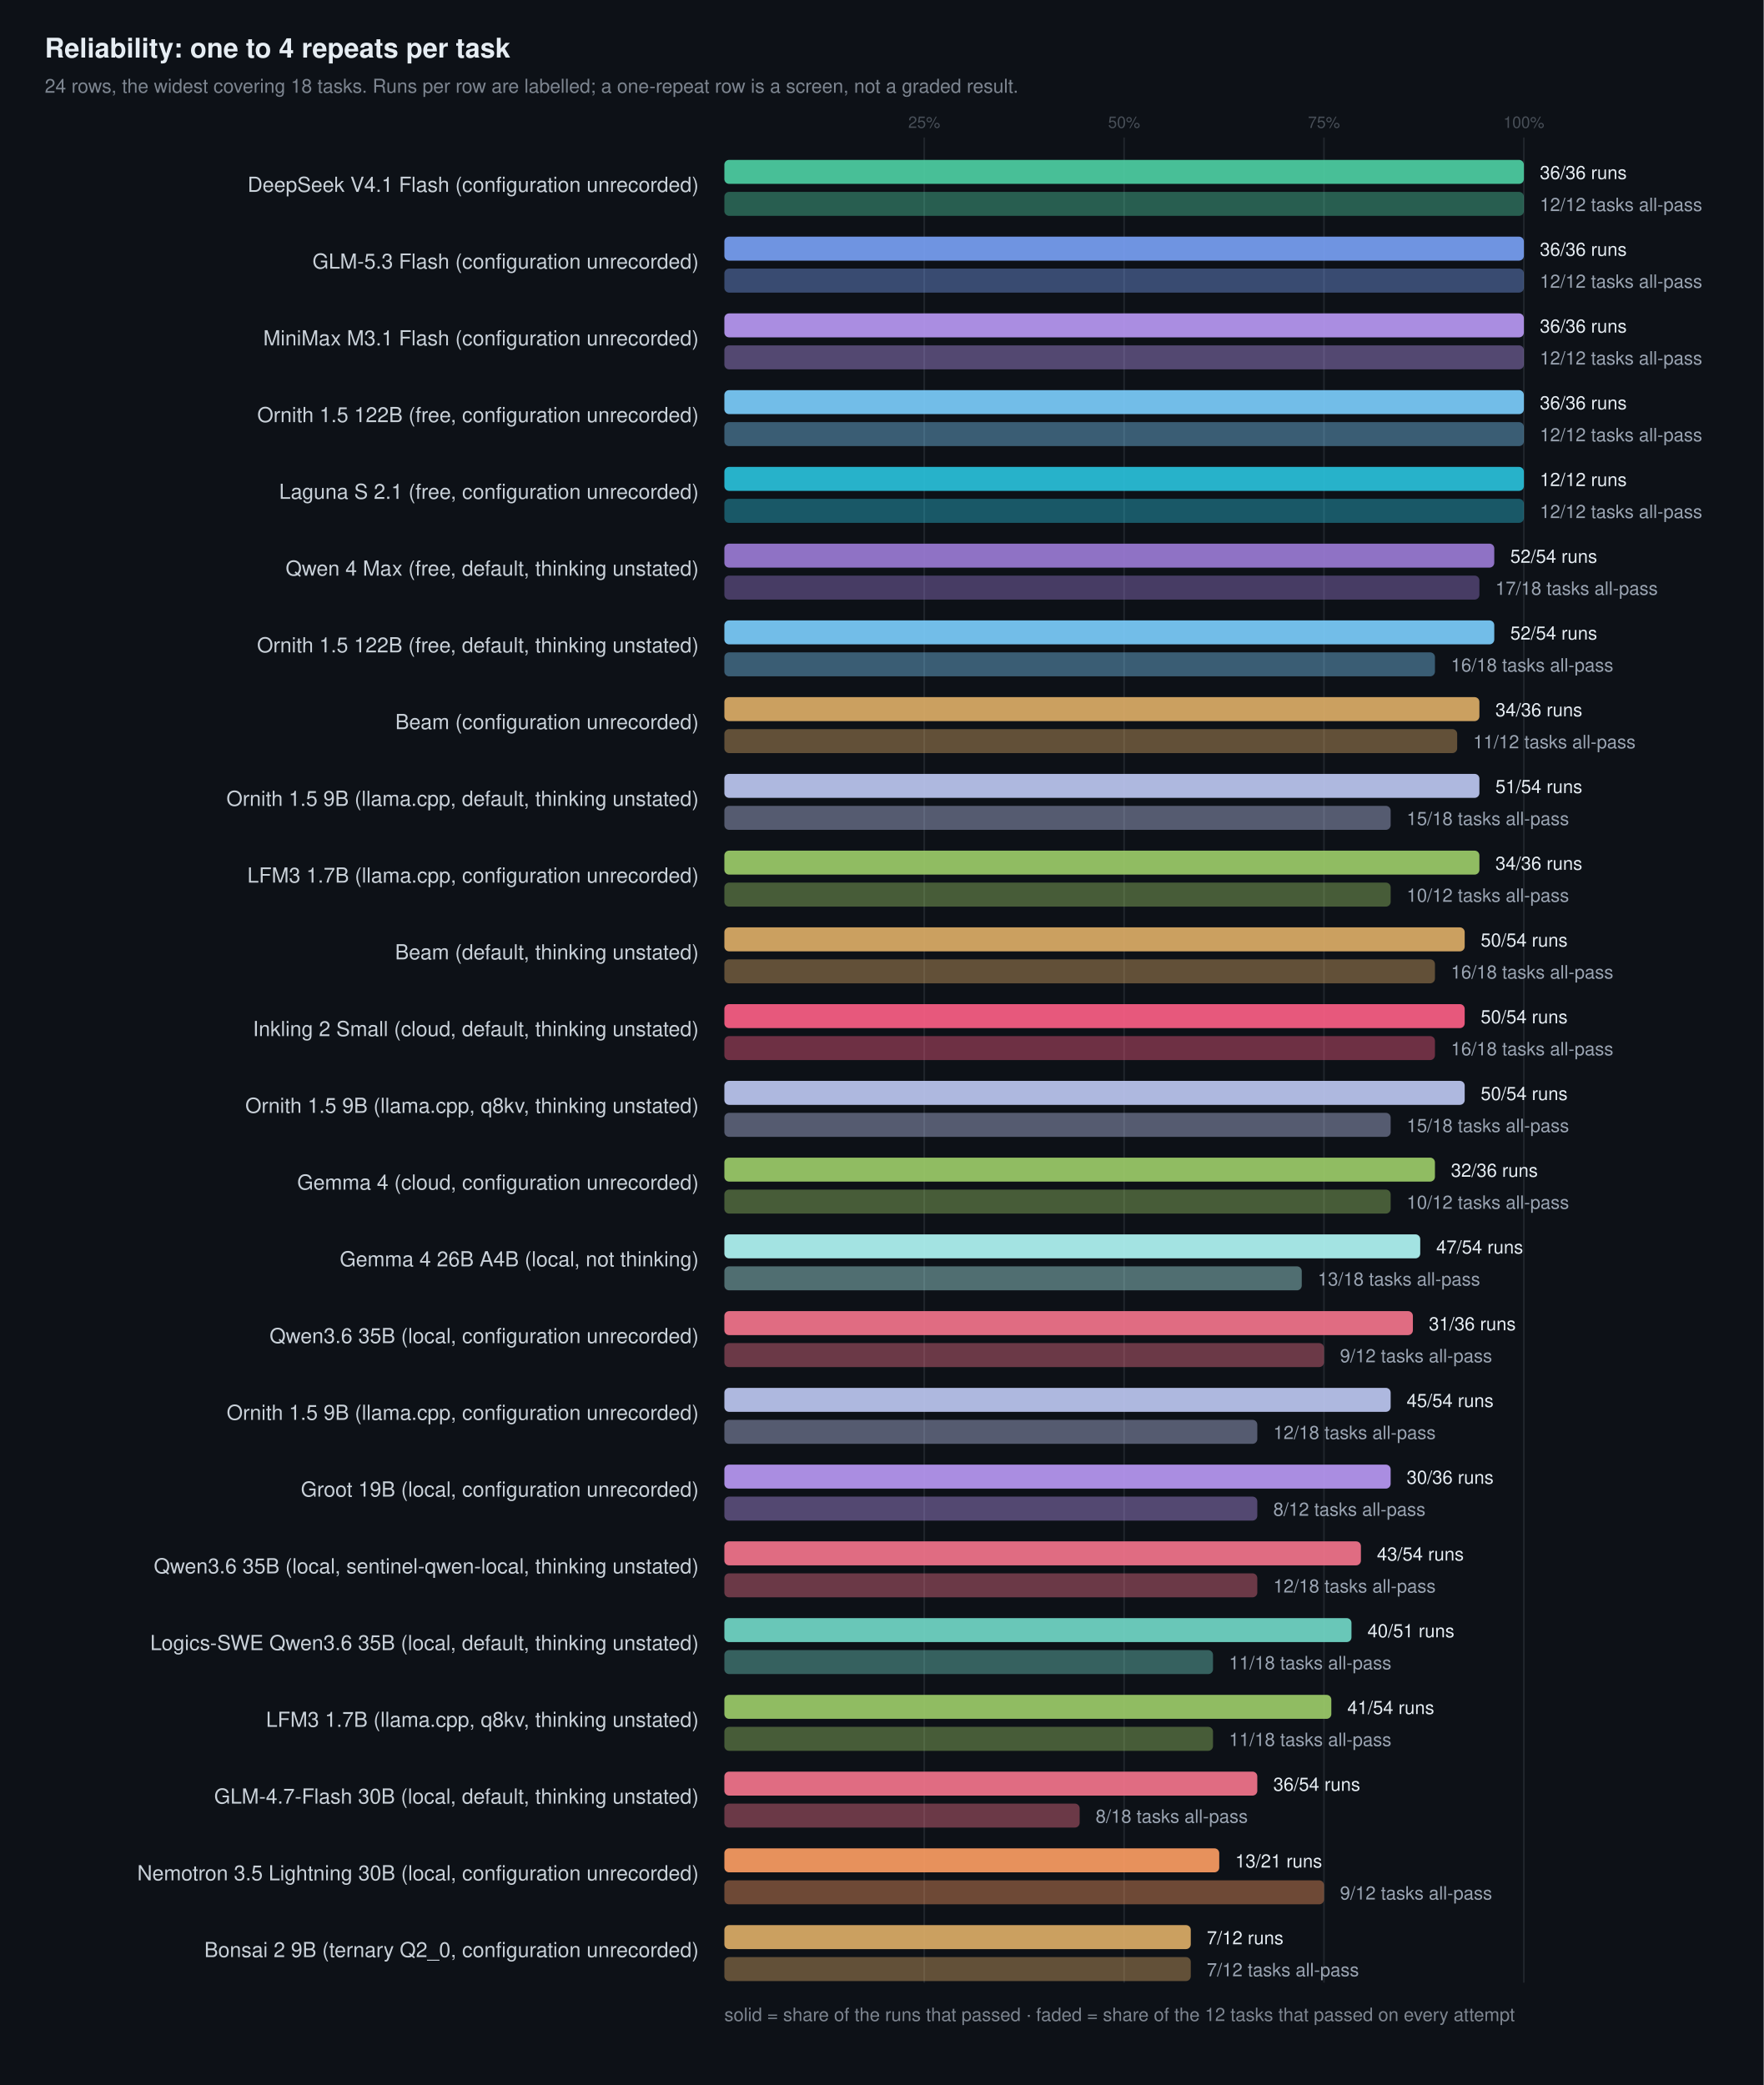
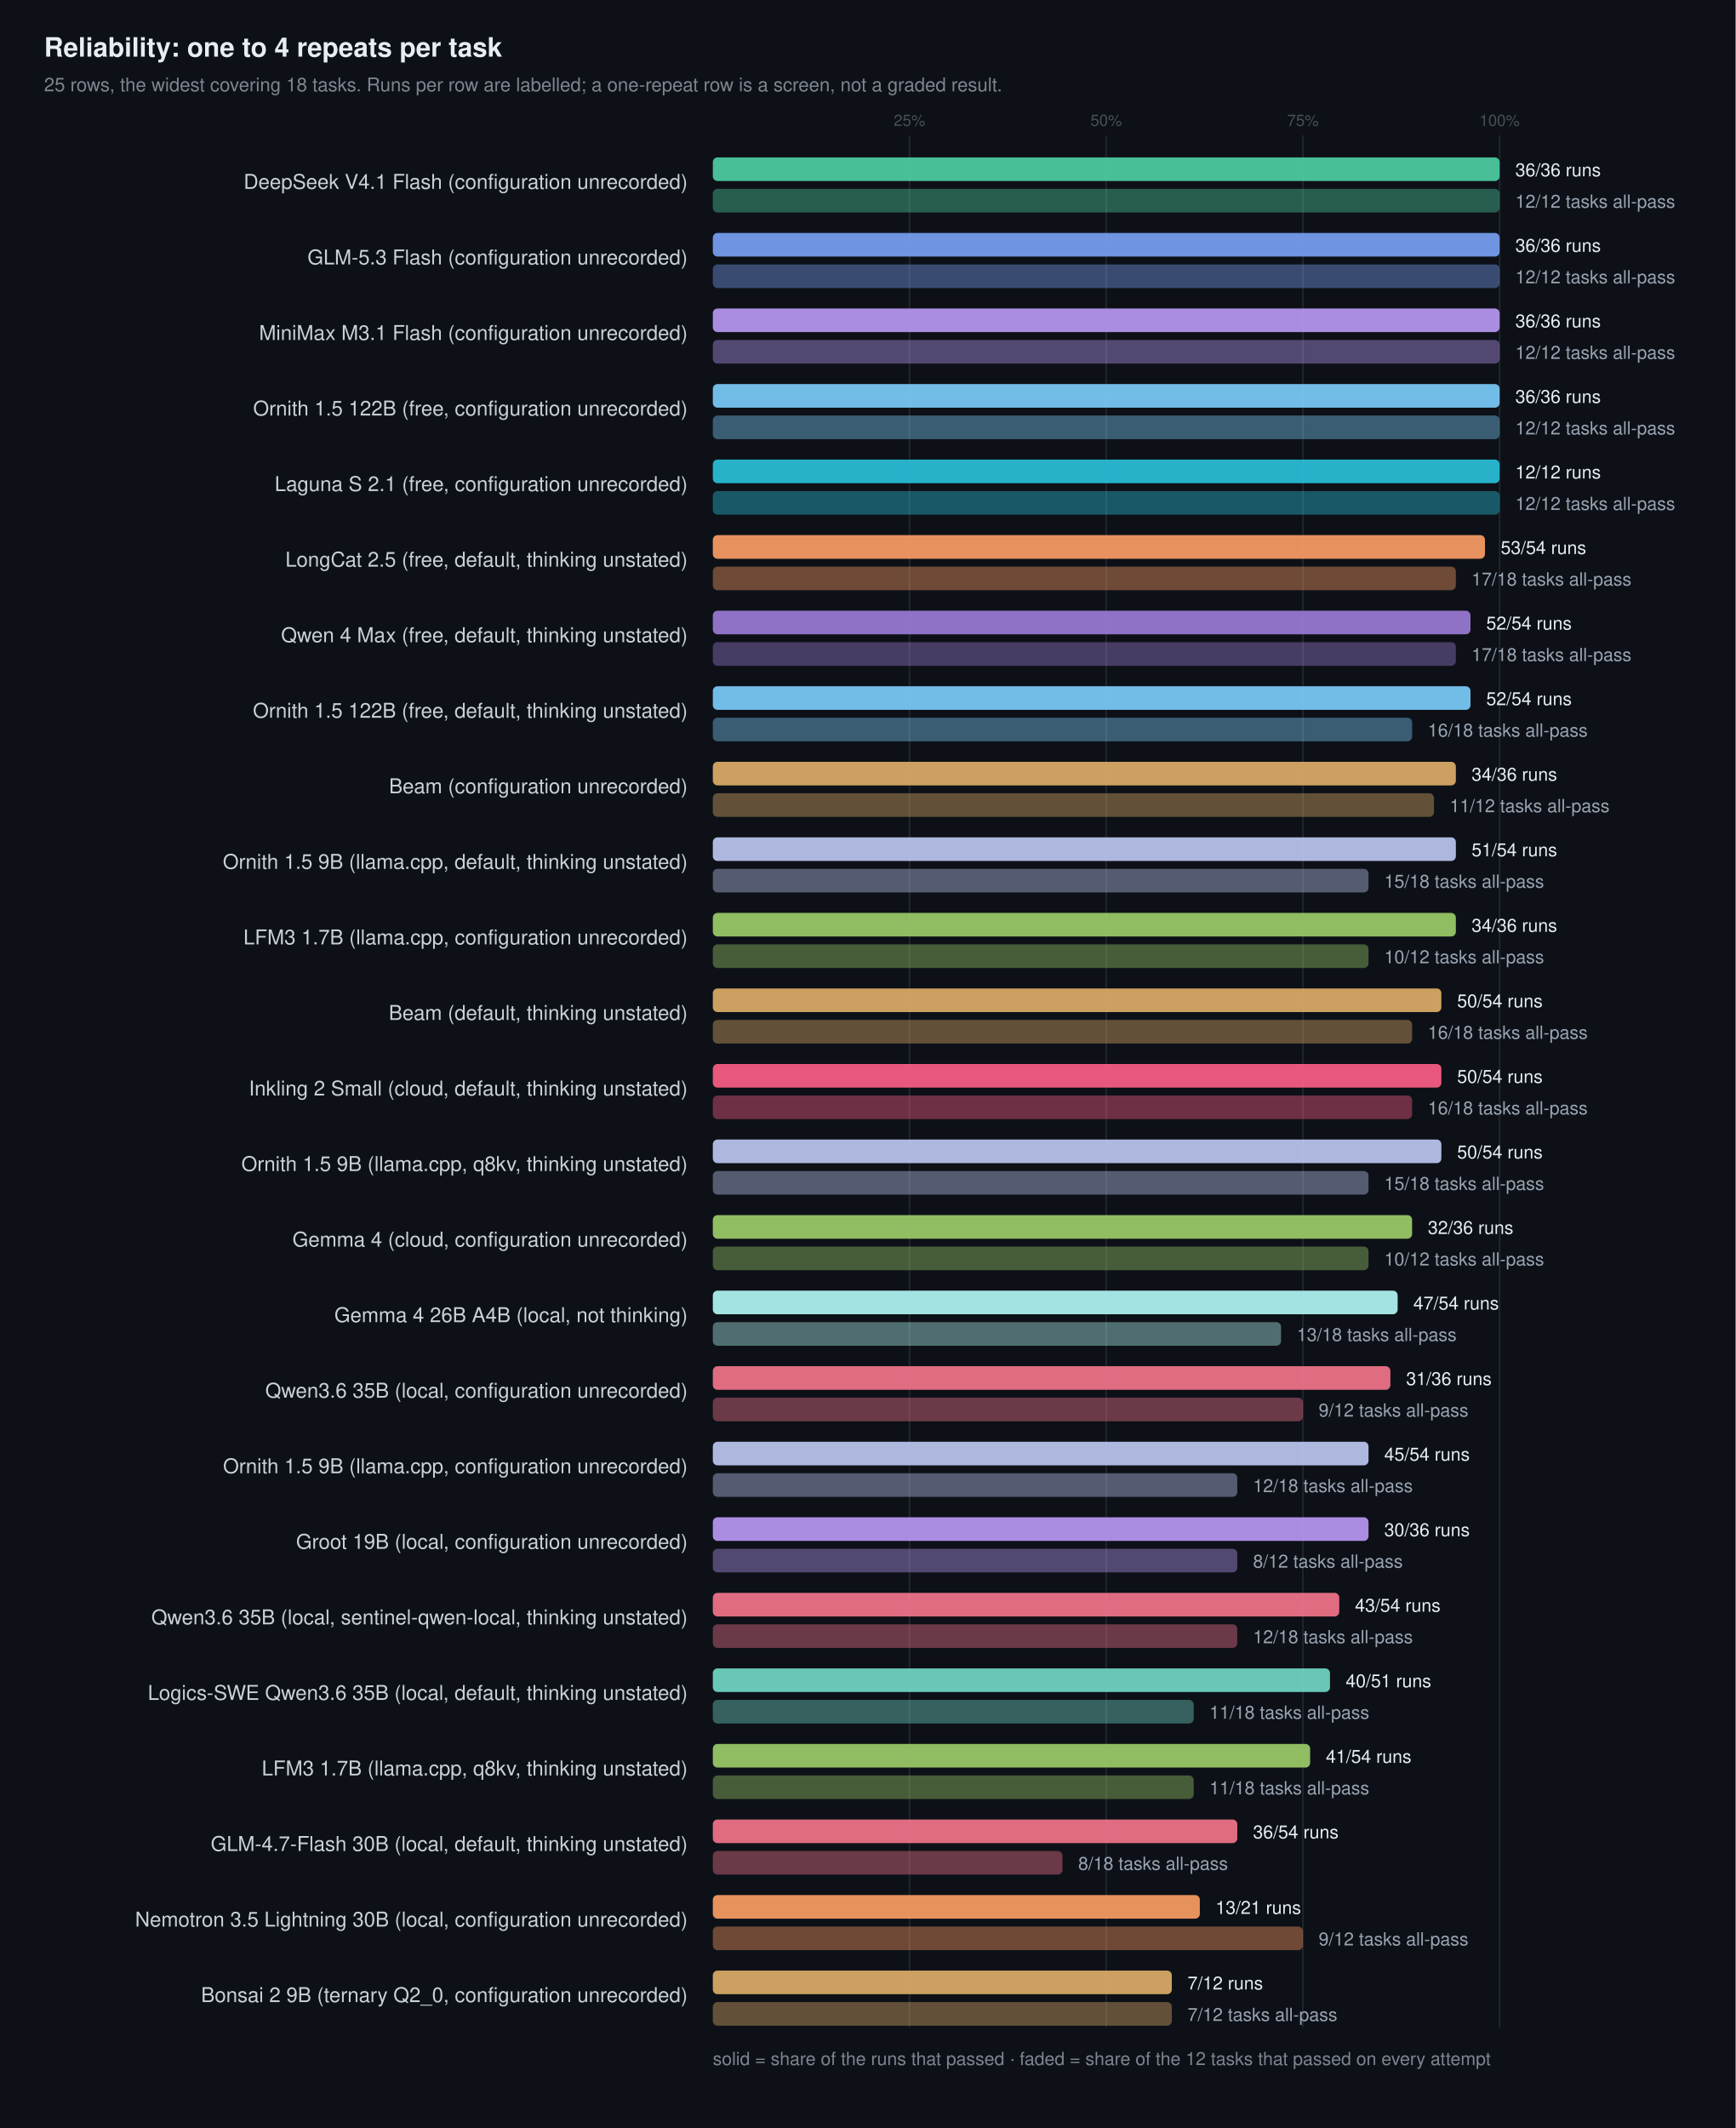
- <svg xmlns="http://www.w3.org/2000/svg" width="1103" height="1304" viewBox="0 0 1103 1304" font-family="ui-sans-serif, -apple-system, Segoe UI, Helvetica, Arial, sans-serif">
+ <svg xmlns="http://www.w3.org/2000/svg" width="1103" height="1352" viewBox="0 0 1103 1352" font-family="ui-sans-serif, -apple-system, Segoe UI, Helvetica, Arial, sans-serif">
  <rect width="100%" height="100%" fill="#0d1117" />
  <text x="28" y="36" fill="#e6edf3" font-size="17" font-weight="600">Reliability: one to 4 repeats per task</text>
-   <text x="28" y="58" fill="#7d8590" font-size="12">24 rows, the widest covering 18 tasks. Runs per row are labelled; a one-repeat row is a screen, not a graded result.</text>
-   <line x1="578.0" y1="86" x2="578.0" y2="1240" stroke="#21262d" stroke-width="1" />
+   <text x="28" y="58" fill="#7d8590" font-size="12">25 rows, the widest covering 18 tasks. Runs per row are labelled; a one-repeat row is a screen, not a graded result.</text>
+   <line x1="578.0" y1="86" x2="578.0" y2="1288" stroke="#21262d" stroke-width="1" />
  <text x="578.0" y="80" fill="#484f58" font-size="10" text-anchor="middle">25%</text>
-   <line x1="703.0" y1="86" x2="703.0" y2="1240" stroke="#21262d" stroke-width="1" />
+   <line x1="703.0" y1="86" x2="703.0" y2="1288" stroke="#21262d" stroke-width="1" />
  <text x="703.0" y="80" fill="#484f58" font-size="10" text-anchor="middle">50%</text>
-   <line x1="828.0" y1="86" x2="828.0" y2="1240" stroke="#21262d" stroke-width="1" />
+   <line x1="828.0" y1="86" x2="828.0" y2="1288" stroke="#21262d" stroke-width="1" />
  <text x="828.0" y="80" fill="#484f58" font-size="10" text-anchor="middle">75%</text>
-   <line x1="953.0" y1="86" x2="953.0" y2="1240" stroke="#21262d" stroke-width="1" />
+   <line x1="953.0" y1="86" x2="953.0" y2="1288" stroke="#21262d" stroke-width="1" />
  <text x="953.0" y="80" fill="#484f58" font-size="10" text-anchor="middle">100%</text>
  <text x="437" y="120" fill="#c9d1d9" font-size="13" text-anchor="end">DeepSeek V4.1 Flash (configuration unrecorded)</text>
  <rect x="453" y="100" width="500.0" height="15" rx="3" fill="#4fd1a5" opacity="0.9" />
  <text x="963.0" y="112" fill="#e6edf3" font-size="11.5">36/36 runs</text>
  <rect x="453" y="120" width="500.0" height="15" rx="3" fill="#4fd1a5" opacity="0.4" />
  <text x="963.0" y="132" fill="#9aa4b2" font-size="11.5">12/12 tasks all-pass</text>
  <text x="437" y="168" fill="#c9d1d9" font-size="13" text-anchor="end">GLM-5.3 Flash (configuration unrecorded)</text>
  <rect x="453" y="148" width="500.0" height="15" rx="3" fill="#7aa2f7" opacity="0.9" />
  <text x="963.0" y="160" fill="#e6edf3" font-size="11.5">36/36 runs</text>
  <rect x="453" y="168" width="500.0" height="15" rx="3" fill="#7aa2f7" opacity="0.4" />
  <text x="963.0" y="180" fill="#9aa4b2" font-size="11.5">12/12 tasks all-pass</text>
  <text x="437" y="216" fill="#c9d1d9" font-size="13" text-anchor="end">MiniMax M3.1 Flash (configuration unrecorded)</text>
  <rect x="453" y="196" width="500.0" height="15" rx="3" fill="#bb9af7" opacity="0.9" />
  <text x="963.0" y="208" fill="#e6edf3" font-size="11.5">36/36 runs</text>
  <rect x="453" y="216" width="500.0" height="15" rx="3" fill="#bb9af7" opacity="0.4" />
  <text x="963.0" y="228" fill="#9aa4b2" font-size="11.5">12/12 tasks all-pass</text>
  <text x="437" y="264" fill="#c9d1d9" font-size="13" text-anchor="end">Ornith 1.5 122B (free, configuration unrecorded)</text>
  <rect x="453" y="244" width="500.0" height="15" rx="3" fill="#7dcfff" opacity="0.9" />
  <text x="963.0" y="256" fill="#e6edf3" font-size="11.5">36/36 runs</text>
  <rect x="453" y="264" width="500.0" height="15" rx="3" fill="#7dcfff" opacity="0.4" />
  <text x="963.0" y="276" fill="#9aa4b2" font-size="11.5">12/12 tasks all-pass</text>
  <text x="437" y="312" fill="#c9d1d9" font-size="13" text-anchor="end">Laguna S 2.1 (free, configuration unrecorded)</text>
  <rect x="453" y="292" width="500.0" height="15" rx="3" fill="#2ac3de" opacity="0.9" />
  <text x="963.0" y="304" fill="#e6edf3" font-size="11.5">12/12 runs</text>
  <rect x="453" y="312" width="500.0" height="15" rx="3" fill="#2ac3de" opacity="0.4" />
  <text x="963.0" y="324" fill="#9aa4b2" font-size="11.5">12/12 tasks all-pass</text>
-   <text x="437" y="360" fill="#c9d1d9" font-size="13" text-anchor="end">Qwen 4 Max (free, default, thinking unstated)</text>
-   <rect x="453" y="340" width="481.5" height="15" rx="3" fill="#9d7cd8" opacity="0.9" />
-   <text x="944.5" y="352" fill="#e6edf3" font-size="11.5">52/54 runs</text>
-   <rect x="453" y="360" width="472.2" height="15" rx="3" fill="#9d7cd8" opacity="0.4" />
+   <text x="437" y="360" fill="#c9d1d9" font-size="13" text-anchor="end">LongCat 2.5 (free, default, thinking unstated)</text>
+   <rect x="453" y="340" width="490.7" height="15" rx="3" fill="#ffa066" opacity="0.9" />
+   <text x="953.7" y="352" fill="#e6edf3" font-size="11.5">53/54 runs</text>
+   <rect x="453" y="360" width="472.2" height="15" rx="3" fill="#ffa066" opacity="0.4" />
  <text x="935.2" y="372" fill="#9aa4b2" font-size="11.5">17/18 tasks all-pass</text>
-   <text x="437" y="408" fill="#c9d1d9" font-size="13" text-anchor="end">Ornith 1.5 122B (free, default, thinking unstated)</text>
-   <rect x="453" y="388" width="481.5" height="15" rx="3" fill="#7dcfff" opacity="0.9" />
+   <text x="437" y="408" fill="#c9d1d9" font-size="13" text-anchor="end">Qwen 4 Max (free, default, thinking unstated)</text>
+   <rect x="453" y="388" width="481.5" height="15" rx="3" fill="#9d7cd8" opacity="0.9" />
  <text x="944.5" y="400" fill="#e6edf3" font-size="11.5">52/54 runs</text>
-   <rect x="453" y="408" width="444.4" height="15" rx="3" fill="#7dcfff" opacity="0.4" />
-   <text x="907.4" y="420" fill="#9aa4b2" font-size="11.5">16/18 tasks all-pass</text>
-   <text x="437" y="456" fill="#c9d1d9" font-size="13" text-anchor="end">Beam (configuration unrecorded)</text>
-   <rect x="453" y="436" width="472.2" height="15" rx="3" fill="#e0af68" opacity="0.9" />
-   <text x="935.2" y="448" fill="#e6edf3" font-size="11.5">34/36 runs</text>
-   <rect x="453" y="456" width="458.3" height="15" rx="3" fill="#e0af68" opacity="0.4" />
-   <text x="921.3" y="468" fill="#9aa4b2" font-size="11.5">11/12 tasks all-pass</text>
-   <text x="437" y="504" fill="#c9d1d9" font-size="13" text-anchor="end">Ornith 1.5 9B (llama.cpp, default, thinking unstated)</text>
-   <rect x="453" y="484" width="472.2" height="15" rx="3" fill="#c0caf5" opacity="0.9" />
-   <text x="935.2" y="496" fill="#e6edf3" font-size="11.5">51/54 runs</text>
-   <rect x="453" y="504" width="416.7" height="15" rx="3" fill="#c0caf5" opacity="0.4" />
-   <text x="879.7" y="516" fill="#9aa4b2" font-size="11.5">15/18 tasks all-pass</text>
-   <text x="437" y="552" fill="#c9d1d9" font-size="13" text-anchor="end">LFM3 1.7B (llama.cpp, configuration unrecorded)</text>
-   <rect x="453" y="532" width="472.2" height="15" rx="3" fill="#9ece6a" opacity="0.9" />
-   <text x="935.2" y="544" fill="#e6edf3" font-size="11.5">34/36 runs</text>
-   <rect x="453" y="552" width="416.7" height="15" rx="3" fill="#9ece6a" opacity="0.4" />
-   <text x="879.7" y="564" fill="#9aa4b2" font-size="11.5">10/12 tasks all-pass</text>
-   <text x="437" y="600" fill="#c9d1d9" font-size="13" text-anchor="end">Beam (default, thinking unstated)</text>
-   <rect x="453" y="580" width="463.0" height="15" rx="3" fill="#e0af68" opacity="0.9" />
-   <text x="926.0" y="592" fill="#e6edf3" font-size="11.5">50/54 runs</text>
-   <rect x="453" y="600" width="444.4" height="15" rx="3" fill="#e0af68" opacity="0.4" />
-   <text x="907.4" y="612" fill="#9aa4b2" font-size="11.5">16/18 tasks all-pass</text>
-   <text x="437" y="648" fill="#c9d1d9" font-size="13" text-anchor="end">Inkling 2 Small (cloud, default, thinking unstated)</text>
-   <rect x="453" y="628" width="463.0" height="15" rx="3" fill="#ff5f87" opacity="0.9" />
+   <rect x="453" y="408" width="472.2" height="15" rx="3" fill="#9d7cd8" opacity="0.4" />
+   <text x="935.2" y="420" fill="#9aa4b2" font-size="11.5">17/18 tasks all-pass</text>
+   <text x="437" y="456" fill="#c9d1d9" font-size="13" text-anchor="end">Ornith 1.5 122B (free, default, thinking unstated)</text>
+   <rect x="453" y="436" width="481.5" height="15" rx="3" fill="#7dcfff" opacity="0.9" />
+   <text x="944.5" y="448" fill="#e6edf3" font-size="11.5">52/54 runs</text>
+   <rect x="453" y="456" width="444.4" height="15" rx="3" fill="#7dcfff" opacity="0.4" />
+   <text x="907.4" y="468" fill="#9aa4b2" font-size="11.5">16/18 tasks all-pass</text>
+   <text x="437" y="504" fill="#c9d1d9" font-size="13" text-anchor="end">Beam (configuration unrecorded)</text>
+   <rect x="453" y="484" width="472.2" height="15" rx="3" fill="#e0af68" opacity="0.9" />
+   <text x="935.2" y="496" fill="#e6edf3" font-size="11.5">34/36 runs</text>
+   <rect x="453" y="504" width="458.3" height="15" rx="3" fill="#e0af68" opacity="0.4" />
+   <text x="921.3" y="516" fill="#9aa4b2" font-size="11.5">11/12 tasks all-pass</text>
+   <text x="437" y="552" fill="#c9d1d9" font-size="13" text-anchor="end">Ornith 1.5 9B (llama.cpp, default, thinking unstated)</text>
+   <rect x="453" y="532" width="472.2" height="15" rx="3" fill="#c0caf5" opacity="0.9" />
+   <text x="935.2" y="544" fill="#e6edf3" font-size="11.5">51/54 runs</text>
+   <rect x="453" y="552" width="416.7" height="15" rx="3" fill="#c0caf5" opacity="0.4" />
+   <text x="879.7" y="564" fill="#9aa4b2" font-size="11.5">15/18 tasks all-pass</text>
+   <text x="437" y="600" fill="#c9d1d9" font-size="13" text-anchor="end">LFM3 1.7B (llama.cpp, configuration unrecorded)</text>
+   <rect x="453" y="580" width="472.2" height="15" rx="3" fill="#9ece6a" opacity="0.9" />
+   <text x="935.2" y="592" fill="#e6edf3" font-size="11.5">34/36 runs</text>
+   <rect x="453" y="600" width="416.7" height="15" rx="3" fill="#9ece6a" opacity="0.4" />
+   <text x="879.7" y="612" fill="#9aa4b2" font-size="11.5">10/12 tasks all-pass</text>
+   <text x="437" y="648" fill="#c9d1d9" font-size="13" text-anchor="end">Beam (default, thinking unstated)</text>
+   <rect x="453" y="628" width="463.0" height="15" rx="3" fill="#e0af68" opacity="0.9" />
  <text x="926.0" y="640" fill="#e6edf3" font-size="11.5">50/54 runs</text>
-   <rect x="453" y="648" width="444.4" height="15" rx="3" fill="#ff5f87" opacity="0.4" />
+   <rect x="453" y="648" width="444.4" height="15" rx="3" fill="#e0af68" opacity="0.4" />
  <text x="907.4" y="660" fill="#9aa4b2" font-size="11.5">16/18 tasks all-pass</text>
-   <text x="437" y="696" fill="#c9d1d9" font-size="13" text-anchor="end">Ornith 1.5 9B (llama.cpp, q8kv, thinking unstated)</text>
-   <rect x="453" y="676" width="463.0" height="15" rx="3" fill="#c0caf5" opacity="0.9" />
+   <text x="437" y="696" fill="#c9d1d9" font-size="13" text-anchor="end">Inkling 2 Small (cloud, default, thinking unstated)</text>
+   <rect x="453" y="676" width="463.0" height="15" rx="3" fill="#ff5f87" opacity="0.9" />
  <text x="926.0" y="688" fill="#e6edf3" font-size="11.5">50/54 runs</text>
-   <rect x="453" y="696" width="416.7" height="15" rx="3" fill="#c0caf5" opacity="0.4" />
-   <text x="879.7" y="708" fill="#9aa4b2" font-size="11.5">15/18 tasks all-pass</text>
-   <text x="437" y="744" fill="#c9d1d9" font-size="13" text-anchor="end">Gemma 4 (cloud, configuration unrecorded)</text>
-   <rect x="453" y="724" width="444.4" height="15" rx="3" fill="#9ece6a" opacity="0.9" />
-   <text x="907.4" y="736" fill="#e6edf3" font-size="11.5">32/36 runs</text>
-   <rect x="453" y="744" width="416.7" height="15" rx="3" fill="#9ece6a" opacity="0.4" />
-   <text x="879.7" y="756" fill="#9aa4b2" font-size="11.5">10/12 tasks all-pass</text>
-   <text x="437" y="792" fill="#c9d1d9" font-size="13" text-anchor="end">Gemma 4 26B A4B (local, not thinking)</text>
-   <rect x="453" y="772" width="435.2" height="15" rx="3" fill="#b4f9f8" opacity="0.9" />
-   <text x="898.2" y="784" fill="#e6edf3" font-size="11.5">47/54 runs</text>
-   <rect x="453" y="792" width="361.1" height="15" rx="3" fill="#b4f9f8" opacity="0.4" />
-   <text x="824.1" y="804" fill="#9aa4b2" font-size="11.5">13/18 tasks all-pass</text>
-   <text x="437" y="840" fill="#c9d1d9" font-size="13" text-anchor="end">Qwen3.6 35B (local, configuration unrecorded)</text>
-   <rect x="453" y="820" width="430.6" height="15" rx="3" fill="#f7768e" opacity="0.9" />
-   <text x="893.6" y="832" fill="#e6edf3" font-size="11.5">31/36 runs</text>
-   <rect x="453" y="840" width="375.0" height="15" rx="3" fill="#f7768e" opacity="0.4" />
-   <text x="838.0" y="852" fill="#9aa4b2" font-size="11.5">9/12 tasks all-pass</text>
-   <text x="437" y="888" fill="#c9d1d9" font-size="13" text-anchor="end">Ornith 1.5 9B (llama.cpp, configuration unrecorded)</text>
-   <rect x="453" y="868" width="416.7" height="15" rx="3" fill="#c0caf5" opacity="0.9" />
-   <text x="879.7" y="880" fill="#e6edf3" font-size="11.5">45/54 runs</text>
-   <rect x="453" y="888" width="333.3" height="15" rx="3" fill="#c0caf5" opacity="0.4" />
-   <text x="796.3" y="900" fill="#9aa4b2" font-size="11.5">12/18 tasks all-pass</text>
-   <text x="437" y="936" fill="#c9d1d9" font-size="13" text-anchor="end">Groot 19B (local, configuration unrecorded)</text>
-   <rect x="453" y="916" width="416.7" height="15" rx="3" fill="#bb9af7" opacity="0.9" />
-   <text x="879.7" y="928" fill="#e6edf3" font-size="11.5">30/36 runs</text>
-   <rect x="453" y="936" width="333.3" height="15" rx="3" fill="#bb9af7" opacity="0.4" />
-   <text x="796.3" y="948" fill="#9aa4b2" font-size="11.5">8/12 tasks all-pass</text>
-   <text x="437" y="984" fill="#c9d1d9" font-size="13" text-anchor="end">Qwen3.6 35B (local, sentinel-qwen-local, thinking unstated)</text>
-   <rect x="453" y="964" width="398.1" height="15" rx="3" fill="#f7768e" opacity="0.9" />
-   <text x="861.1" y="976" fill="#e6edf3" font-size="11.5">43/54 runs</text>
-   <rect x="453" y="984" width="333.3" height="15" rx="3" fill="#f7768e" opacity="0.4" />
-   <text x="796.3" y="996" fill="#9aa4b2" font-size="11.5">12/18 tasks all-pass</text>
-   <text x="437" y="1032" fill="#c9d1d9" font-size="13" text-anchor="end">Logics-SWE Qwen3.6 35B (local, default, thinking unstated)</text>
-   <rect x="453" y="1012" width="392.2" height="15" rx="3" fill="#73daca" opacity="0.9" />
-   <text x="855.2" y="1024" fill="#e6edf3" font-size="11.5">40/51 runs</text>
-   <rect x="453" y="1032" width="305.6" height="15" rx="3" fill="#73daca" opacity="0.4" />
-   <text x="768.6" y="1044" fill="#9aa4b2" font-size="11.5">11/18 tasks all-pass</text>
-   <text x="437" y="1080" fill="#c9d1d9" font-size="13" text-anchor="end">LFM3 1.7B (llama.cpp, q8kv, thinking unstated)</text>
-   <rect x="453" y="1060" width="379.6" height="15" rx="3" fill="#9ece6a" opacity="0.9" />
-   <text x="842.6" y="1072" fill="#e6edf3" font-size="11.5">41/54 runs</text>
-   <rect x="453" y="1080" width="305.6" height="15" rx="3" fill="#9ece6a" opacity="0.4" />
+   <rect x="453" y="696" width="444.4" height="15" rx="3" fill="#ff5f87" opacity="0.4" />
+   <text x="907.4" y="708" fill="#9aa4b2" font-size="11.5">16/18 tasks all-pass</text>
+   <text x="437" y="744" fill="#c9d1d9" font-size="13" text-anchor="end">Ornith 1.5 9B (llama.cpp, q8kv, thinking unstated)</text>
+   <rect x="453" y="724" width="463.0" height="15" rx="3" fill="#c0caf5" opacity="0.9" />
+   <text x="926.0" y="736" fill="#e6edf3" font-size="11.5">50/54 runs</text>
+   <rect x="453" y="744" width="416.7" height="15" rx="3" fill="#c0caf5" opacity="0.4" />
+   <text x="879.7" y="756" fill="#9aa4b2" font-size="11.5">15/18 tasks all-pass</text>
+   <text x="437" y="792" fill="#c9d1d9" font-size="13" text-anchor="end">Gemma 4 (cloud, configuration unrecorded)</text>
+   <rect x="453" y="772" width="444.4" height="15" rx="3" fill="#9ece6a" opacity="0.9" />
+   <text x="907.4" y="784" fill="#e6edf3" font-size="11.5">32/36 runs</text>
+   <rect x="453" y="792" width="416.7" height="15" rx="3" fill="#9ece6a" opacity="0.4" />
+   <text x="879.7" y="804" fill="#9aa4b2" font-size="11.5">10/12 tasks all-pass</text>
+   <text x="437" y="840" fill="#c9d1d9" font-size="13" text-anchor="end">Gemma 4 26B A4B (local, not thinking)</text>
+   <rect x="453" y="820" width="435.2" height="15" rx="3" fill="#b4f9f8" opacity="0.9" />
+   <text x="898.2" y="832" fill="#e6edf3" font-size="11.5">47/54 runs</text>
+   <rect x="453" y="840" width="361.1" height="15" rx="3" fill="#b4f9f8" opacity="0.4" />
+   <text x="824.1" y="852" fill="#9aa4b2" font-size="11.5">13/18 tasks all-pass</text>
+   <text x="437" y="888" fill="#c9d1d9" font-size="13" text-anchor="end">Qwen3.6 35B (local, configuration unrecorded)</text>
+   <rect x="453" y="868" width="430.6" height="15" rx="3" fill="#f7768e" opacity="0.9" />
+   <text x="893.6" y="880" fill="#e6edf3" font-size="11.5">31/36 runs</text>
+   <rect x="453" y="888" width="375.0" height="15" rx="3" fill="#f7768e" opacity="0.4" />
+   <text x="838.0" y="900" fill="#9aa4b2" font-size="11.5">9/12 tasks all-pass</text>
+   <text x="437" y="936" fill="#c9d1d9" font-size="13" text-anchor="end">Ornith 1.5 9B (llama.cpp, configuration unrecorded)</text>
+   <rect x="453" y="916" width="416.7" height="15" rx="3" fill="#c0caf5" opacity="0.9" />
+   <text x="879.7" y="928" fill="#e6edf3" font-size="11.5">45/54 runs</text>
+   <rect x="453" y="936" width="333.3" height="15" rx="3" fill="#c0caf5" opacity="0.4" />
+   <text x="796.3" y="948" fill="#9aa4b2" font-size="11.5">12/18 tasks all-pass</text>
+   <text x="437" y="984" fill="#c9d1d9" font-size="13" text-anchor="end">Groot 19B (local, configuration unrecorded)</text>
+   <rect x="453" y="964" width="416.7" height="15" rx="3" fill="#bb9af7" opacity="0.9" />
+   <text x="879.7" y="976" fill="#e6edf3" font-size="11.5">30/36 runs</text>
+   <rect x="453" y="984" width="333.3" height="15" rx="3" fill="#bb9af7" opacity="0.4" />
+   <text x="796.3" y="996" fill="#9aa4b2" font-size="11.5">8/12 tasks all-pass</text>
+   <text x="437" y="1032" fill="#c9d1d9" font-size="13" text-anchor="end">Qwen3.6 35B (local, sentinel-qwen-local, thinking unstated)</text>
+   <rect x="453" y="1012" width="398.1" height="15" rx="3" fill="#f7768e" opacity="0.9" />
+   <text x="861.1" y="1024" fill="#e6edf3" font-size="11.5">43/54 runs</text>
+   <rect x="453" y="1032" width="333.3" height="15" rx="3" fill="#f7768e" opacity="0.4" />
+   <text x="796.3" y="1044" fill="#9aa4b2" font-size="11.5">12/18 tasks all-pass</text>
+   <text x="437" y="1080" fill="#c9d1d9" font-size="13" text-anchor="end">Logics-SWE Qwen3.6 35B (local, default, thinking unstated)</text>
+   <rect x="453" y="1060" width="392.2" height="15" rx="3" fill="#73daca" opacity="0.9" />
+   <text x="855.2" y="1072" fill="#e6edf3" font-size="11.5">40/51 runs</text>
+   <rect x="453" y="1080" width="305.6" height="15" rx="3" fill="#73daca" opacity="0.4" />
  <text x="768.6" y="1092" fill="#9aa4b2" font-size="11.5">11/18 tasks all-pass</text>
-   <text x="437" y="1128" fill="#c9d1d9" font-size="13" text-anchor="end">GLM-4.7-Flash 30B (local, default, thinking unstated)</text>
-   <rect x="453" y="1108" width="333.3" height="15" rx="3" fill="#f7768e" opacity="0.9" />
-   <text x="796.3" y="1120" fill="#e6edf3" font-size="11.5">36/54 runs</text>
-   <rect x="453" y="1128" width="222.2" height="15" rx="3" fill="#f7768e" opacity="0.4" />
-   <text x="685.2" y="1140" fill="#9aa4b2" font-size="11.5">8/18 tasks all-pass</text>
-   <text x="437" y="1176" fill="#c9d1d9" font-size="13" text-anchor="end">Nemotron 3.5 Lightning 30B (local, configuration unrecorded)</text>
-   <rect x="453" y="1156" width="309.5" height="15" rx="3" fill="#ff9e64" opacity="0.9" />
-   <text x="772.5" y="1168" fill="#e6edf3" font-size="11.5">13/21 runs</text>
-   <rect x="453" y="1176" width="375.0" height="15" rx="3" fill="#ff9e64" opacity="0.4" />
-   <text x="838.0" y="1188" fill="#9aa4b2" font-size="11.5">9/12 tasks all-pass</text>
-   <text x="437" y="1224" fill="#c9d1d9" font-size="13" text-anchor="end">Bonsai 2 9B (ternary Q2_0, configuration unrecorded)</text>
-   <rect x="453" y="1204" width="291.7" height="15" rx="3" fill="#e0af68" opacity="0.9" />
-   <text x="754.7" y="1216" fill="#e6edf3" font-size="11.5">7/12 runs</text>
-   <rect x="453" y="1224" width="291.7" height="15" rx="3" fill="#e0af68" opacity="0.4" />
-   <text x="754.7" y="1236" fill="#9aa4b2" font-size="11.5">7/12 tasks all-pass</text>
-   <text x="453" y="1264" fill="#7d8590" font-size="11.5">solid = share of the runs that passed   ·   faded = share of the 12 tasks that passed on every attempt</text>
+   <text x="437" y="1128" fill="#c9d1d9" font-size="13" text-anchor="end">LFM3 1.7B (llama.cpp, q8kv, thinking unstated)</text>
+   <rect x="453" y="1108" width="379.6" height="15" rx="3" fill="#9ece6a" opacity="0.9" />
+   <text x="842.6" y="1120" fill="#e6edf3" font-size="11.5">41/54 runs</text>
+   <rect x="453" y="1128" width="305.6" height="15" rx="3" fill="#9ece6a" opacity="0.4" />
+   <text x="768.6" y="1140" fill="#9aa4b2" font-size="11.5">11/18 tasks all-pass</text>
+   <text x="437" y="1176" fill="#c9d1d9" font-size="13" text-anchor="end">GLM-4.7-Flash 30B (local, default, thinking unstated)</text>
+   <rect x="453" y="1156" width="333.3" height="15" rx="3" fill="#f7768e" opacity="0.9" />
+   <text x="796.3" y="1168" fill="#e6edf3" font-size="11.5">36/54 runs</text>
+   <rect x="453" y="1176" width="222.2" height="15" rx="3" fill="#f7768e" opacity="0.4" />
+   <text x="685.2" y="1188" fill="#9aa4b2" font-size="11.5">8/18 tasks all-pass</text>
+   <text x="437" y="1224" fill="#c9d1d9" font-size="13" text-anchor="end">Nemotron 3.5 Lightning 30B (local, configuration unrecorded)</text>
+   <rect x="453" y="1204" width="309.5" height="15" rx="3" fill="#ff9e64" opacity="0.9" />
+   <text x="772.5" y="1216" fill="#e6edf3" font-size="11.5">13/21 runs</text>
+   <rect x="453" y="1224" width="375.0" height="15" rx="3" fill="#ff9e64" opacity="0.4" />
+   <text x="838.0" y="1236" fill="#9aa4b2" font-size="11.5">9/12 tasks all-pass</text>
+   <text x="437" y="1272" fill="#c9d1d9" font-size="13" text-anchor="end">Bonsai 2 9B (ternary Q2_0, configuration unrecorded)</text>
+   <rect x="453" y="1252" width="291.7" height="15" rx="3" fill="#e0af68" opacity="0.9" />
+   <text x="754.7" y="1264" fill="#e6edf3" font-size="11.5">7/12 runs</text>
+   <rect x="453" y="1272" width="291.7" height="15" rx="3" fill="#e0af68" opacity="0.4" />
+   <text x="754.7" y="1284" fill="#9aa4b2" font-size="11.5">7/12 tasks all-pass</text>
+   <text x="453" y="1312" fill="#7d8590" font-size="11.5">solid = share of the runs that passed   ·   faded = share of the 12 tasks that passed on every attempt</text>
</svg>
